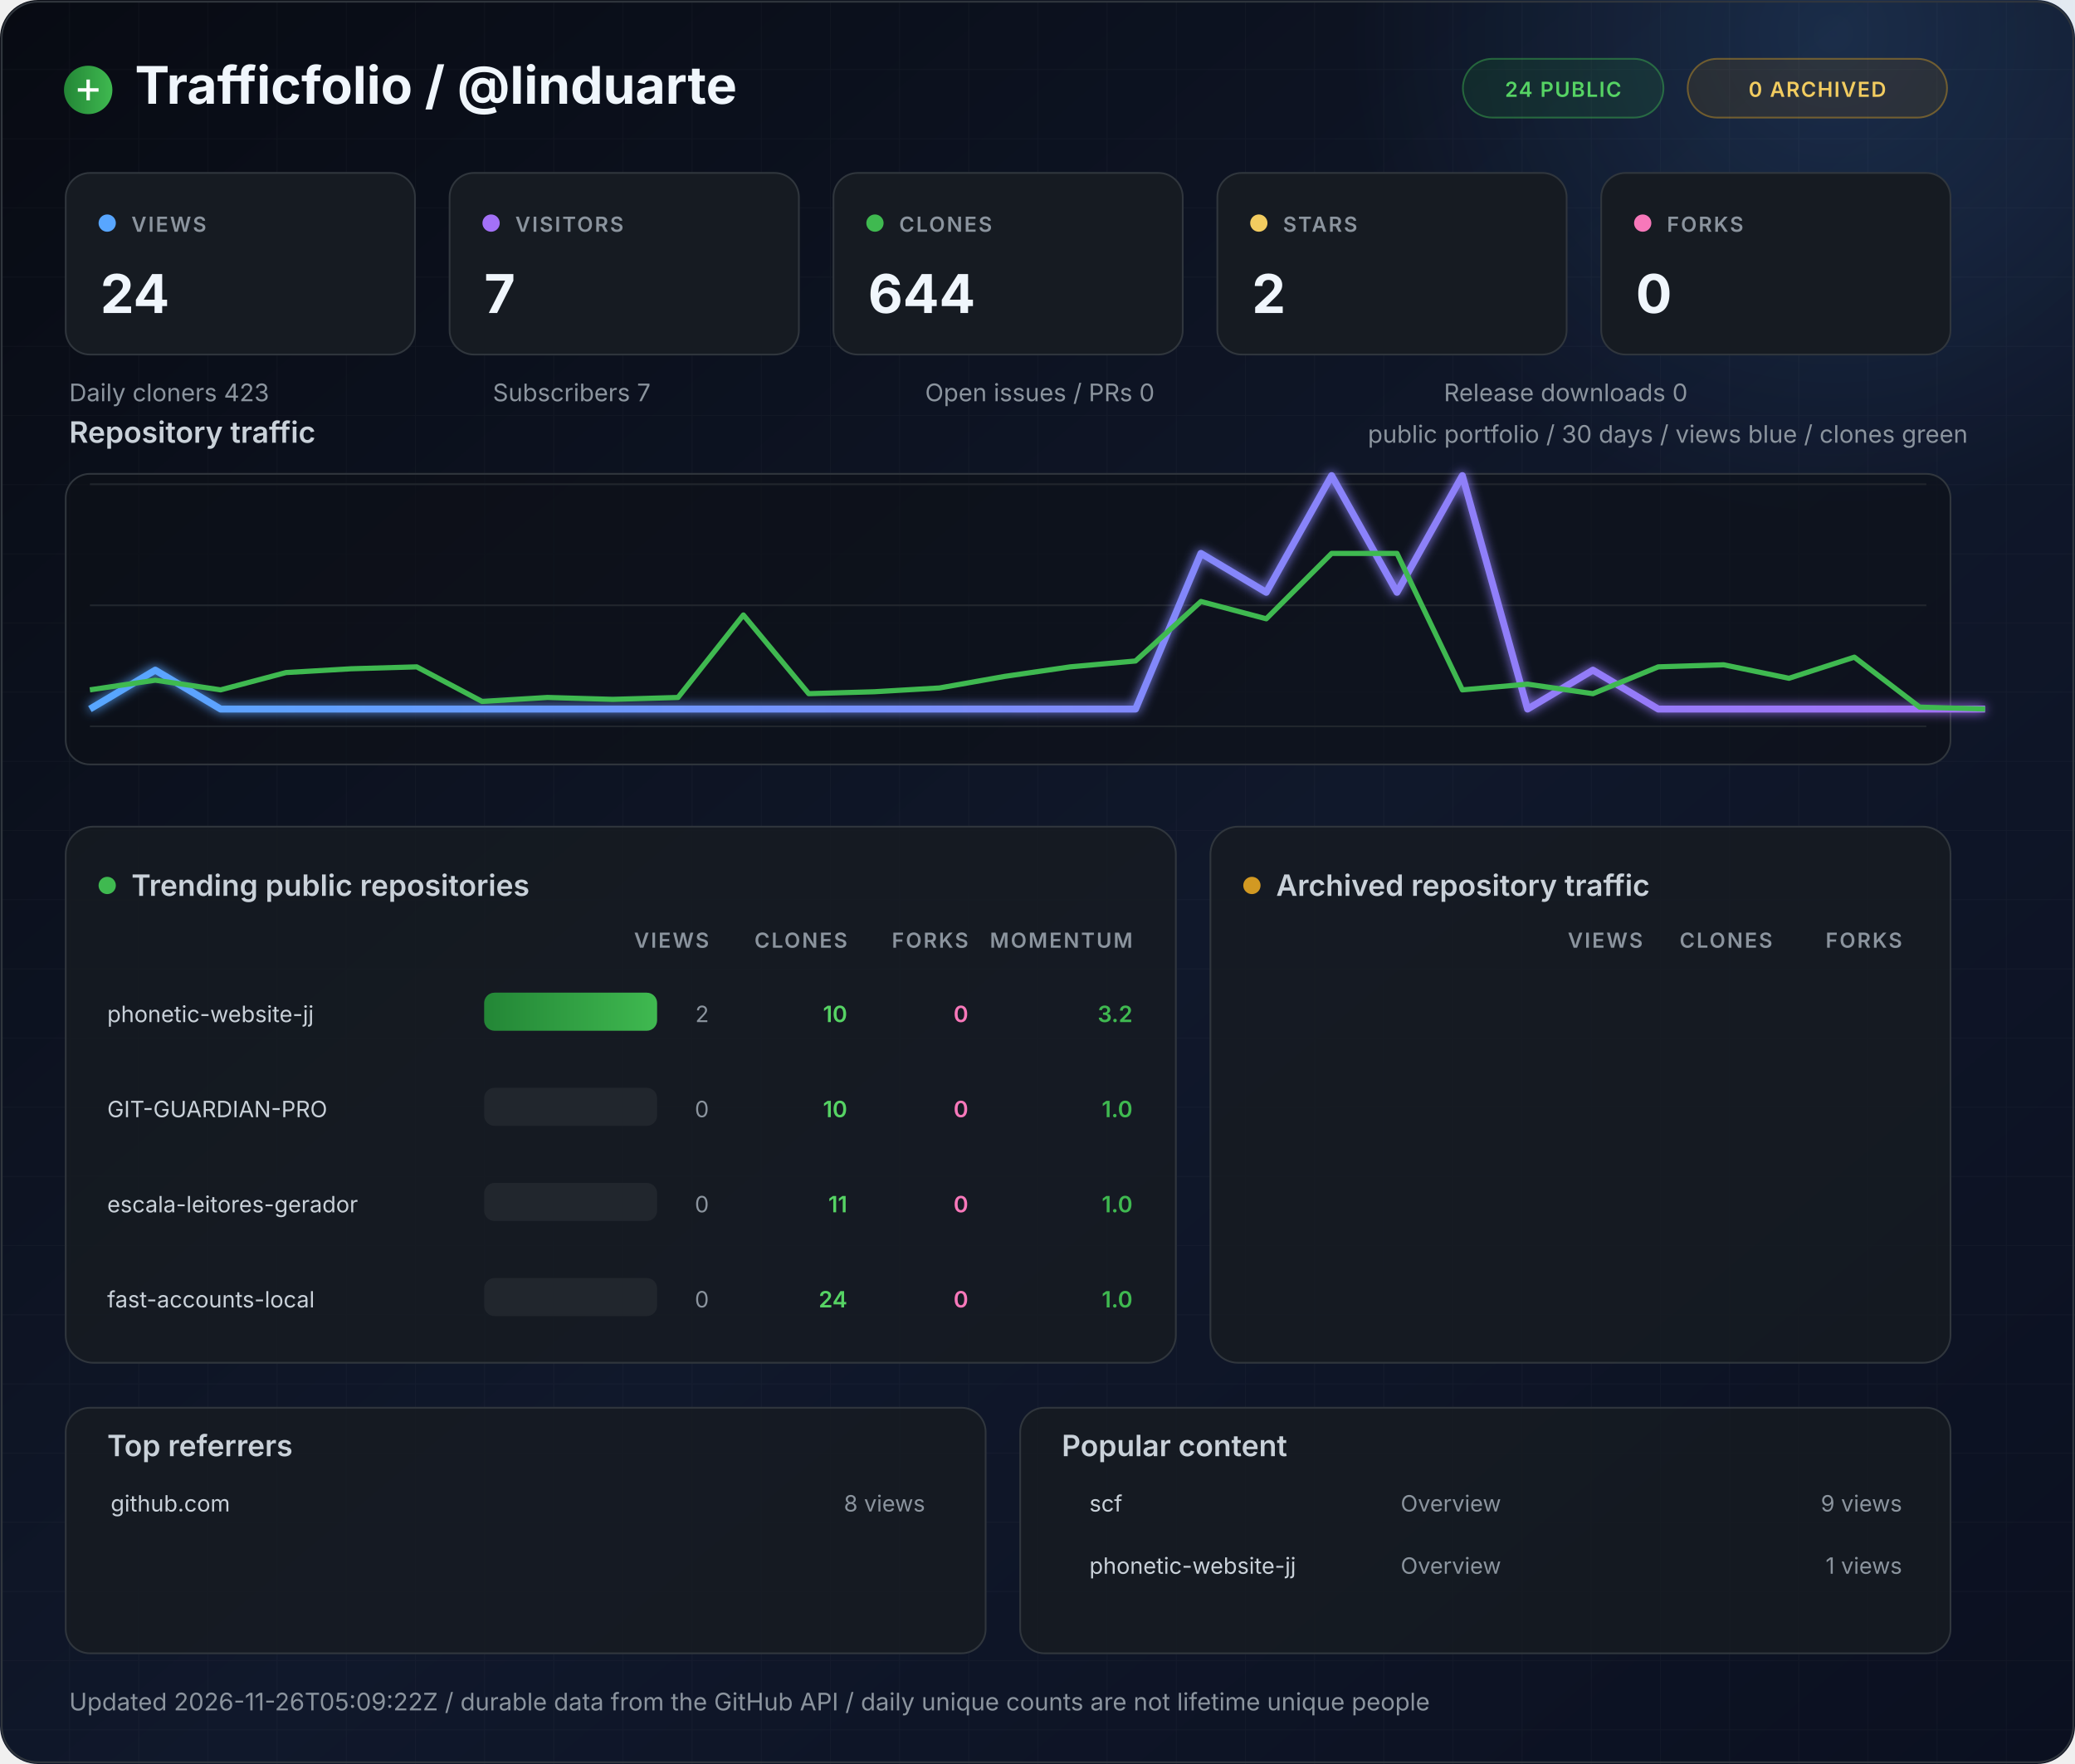
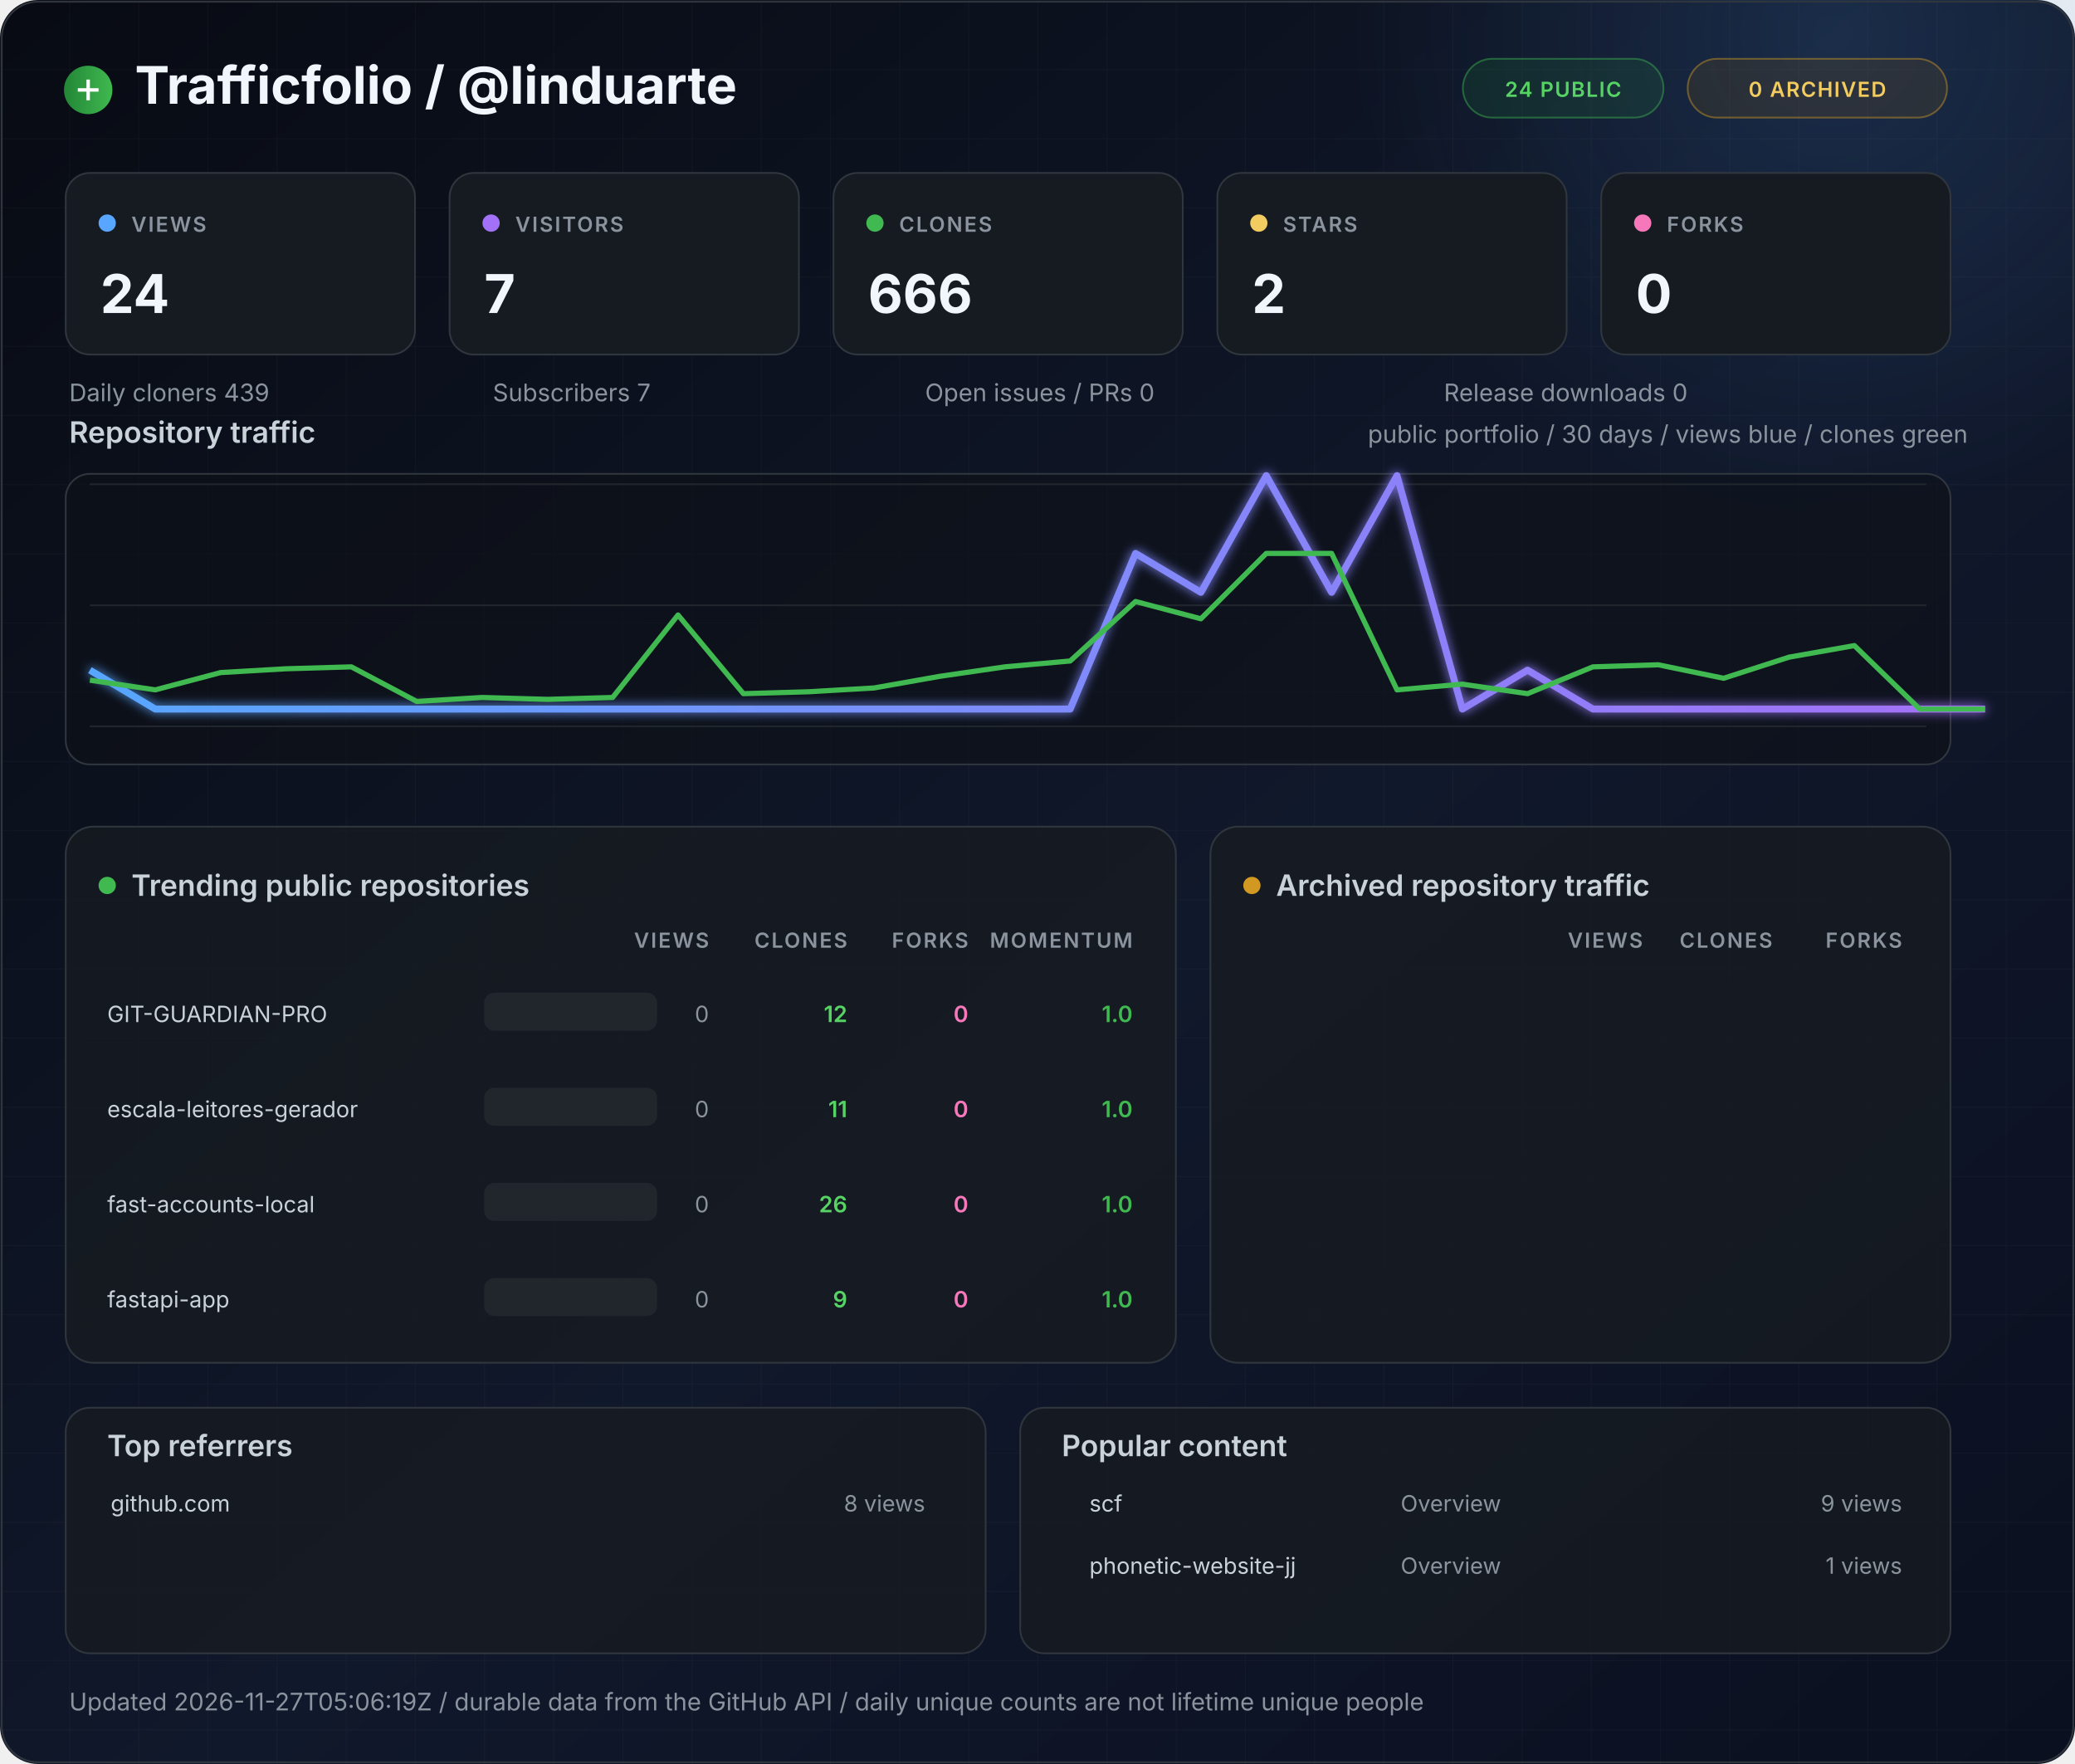
<svg xmlns="http://www.w3.org/2000/svg" width="1200" height="1020" viewBox="0 0 1200 1020" role="img" aria-label="Trafficfolio GitHub analytics dashboard for linduarte">
  <defs>
    <linearGradient id="bg" x1="0" y1="0" x2="1" y2="1">
      <stop stop-color="#080b13" />
      <stop offset=".55" stop-color="#10182b" />
      <stop offset="1" stop-color="#0b1020" />
    </linearGradient>
    <linearGradient id="line" x1="0" y1="0" x2="1" y2="0">
      <stop stop-color="#58a6ff" />
      <stop offset="1" stop-color="#a371f7" />
    </linearGradient>
    <linearGradient id="bar" x1="0" y1="0" x2="1" y2="0">
      <stop stop-color="#238636" />
      <stop offset="1" stop-color="#3fb950" />
    </linearGradient>
    <linearGradient id="archiveBar" x1="0" y1="0" x2="1" y2="0">
      <stop stop-color="#9e6a03" />
      <stop offset="1" stop-color="#f2cc60" />
    </linearGradient>
    <radialGradient id="ambient">
      <stop stop-color="#58a6ff" stop-opacity=".16" />
      <stop offset="1" stop-color="#58a6ff" stop-opacity="0" />
    </radialGradient>
    <pattern id="grid" width="40" height="40" patternUnits="userSpaceOnUse">
      <path d="M40 0H0V40" fill="none" stroke="#ffffff" stroke-opacity=".025" />
    </pattern>
    <filter id="glow">
      <feGaussianBlur stdDeviation="3" result="b" />
      <feMerge>
        <feMergeNode in="b" />
        <feMergeNode in="SourceGraphic" />
      </feMerge>
    </filter>
    <style>
    .title{font:750 30px -apple-system,BlinkMacSystemFont,"Segoe UI",sans-serif;fill:#f0f6fc}
    .subtitle{font:14px -apple-system,BlinkMacSystemFont,"Segoe UI",sans-serif;fill:#8b949e}
    .label{font:600 12px -apple-system,BlinkMacSystemFont,"Segoe UI",sans-serif;fill:#8b949e;letter-spacing:1px}
    .metric{font:700 31px -apple-system,BlinkMacSystemFont,"Segoe UI",sans-serif;fill:#f0f6fc}
    .section{font:600 17px -apple-system,BlinkMacSystemFont,"Segoe UI",sans-serif;fill:#c9d1d9}
    .repo,.value,.trend,.archive,.clone,.fork{font:13px -apple-system,BlinkMacSystemFont,"Segoe UI",sans-serif;fill:#c9d1d9}
    .value{fill:#8b949e} .trend{fill:#3fb950;font-weight:600} .archive{fill:#d29922}
    .clone{fill:#56d364;font-weight:600} .fork{fill:#f778ba;font-weight:600}
    .pill{font:600 12px -apple-system,BlinkMacSystemFont,"Segoe UI",sans-serif;letter-spacing:.7px}
  </style>
  </defs>
  <rect width="1200" height="1020" rx="22" fill="url(#bg)" />
  <rect width="1200" height="1020" rx="22" fill="url(#grid)" />
  <circle cx="1060" cy="20" r="280" fill="url(#ambient)" />
  <rect x="1" y="1" width="1198" height="1018" rx="21" fill="none" stroke="#30363d" />
  <circle cx="51" cy="52" r="14" fill="url(#bar)" />
  <path d="M45 52h12M51 46v12" stroke="#fff" stroke-width="2" />
  <text x="78" y="60" class="title">Trafficfolio / @linduarte</text>
  <rect x="846" y="34" width="116" height="34" rx="17" fill="#238636" fill-opacity=".16" stroke="#3fb950" stroke-opacity=".45" />
  <text x="904" y="56" text-anchor="middle" class="pill" fill="#56d364">24 PUBLIC</text>
  <rect x="976" y="34" width="150" height="34" rx="17" fill="#9e6a03" fill-opacity=".14" stroke="#d29922" stroke-opacity=".45" />
  <text x="1051" y="56" text-anchor="middle" class="pill" fill="#f2cc60">0 ARCHIVED</text>
  <rect x="38" y="100" width="202" height="105" rx="14" fill="#161b22" stroke="#30363d" />
  <circle cx="62" cy="129" r="5" fill="#58a6ff" />
  <text x="76" y="134" class="label">VIEWS</text>
  <text x="58" y="181" class="metric">24</text>
  <rect x="260" y="100" width="202" height="105" rx="14" fill="#161b22" stroke="#30363d" />
  <circle cx="284" cy="129" r="5" fill="#a371f7" />
  <text x="298" y="134" class="label">VISITORS</text>
  <text x="280" y="181" class="metric">7</text>
  <rect x="482" y="100" width="202" height="105" rx="14" fill="#161b22" stroke="#30363d" />
  <circle cx="506" cy="129" r="5" fill="#3fb950" />
  <text x="520" y="134" class="label">CLONES</text>
-   <text x="502" y="181" class="metric">644</text>
+   <text x="502" y="181" class="metric">666</text>
  <rect x="704" y="100" width="202" height="105" rx="14" fill="#161b22" stroke="#30363d" />
  <circle cx="728" cy="129" r="5" fill="#f2cc60" />
  <text x="742" y="134" class="label">STARS</text>
  <text x="724" y="181" class="metric">2</text>
  <rect x="926" y="100" width="202" height="105" rx="14" fill="#161b22" stroke="#30363d" />
  <circle cx="950" cy="129" r="5" fill="#f778ba" />
  <text x="964" y="134" class="label">FORKS</text>
  <text x="946" y="181" class="metric">0</text>
-   <text x="40" y="232" class="subtitle">Daily cloners 423</text>
+   <text x="40" y="232" class="subtitle">Daily cloners 439</text>
  <text x="285" y="232" class="subtitle">Subscribers 7</text>
  <text x="535" y="232" class="subtitle">Open issues / PRs 0</text>
  <text x="835" y="232" class="subtitle">Release downloads 0</text>
  <text x="40" y="256" class="section">Repository traffic</text>
  <text x="1138" y="256" text-anchor="end" class="subtitle">public portfolio / 30 days / views blue / clones green</text>
  <rect x="38" y="274" width="1090" height="168" rx="14" fill="#0d1117" fill-opacity=".62" stroke="#30363d" />
  <line x1="52" y1="420" x2="1114" y2="420" stroke="#21262d" />
  <line x1="52" y1="350" x2="1114" y2="350" stroke="#21262d" />
  <line x1="52" y1="280" x2="1114" y2="280" stroke="#21262d" />
-   <polyline points="52.0,410.0 89.8,387.5 127.6,410.0 165.4,410.0 203.2,410.0 241.0,410.0 278.8,410.0 316.6,410.0 354.3,410.0 392.1,410.0 429.9,410.0 467.7,410.0 505.5,410.0 543.3,410.0 581.1,410.0 618.9,410.0 656.7,410.0 694.5,320.0 732.3,342.5 770.1,275.0 807.9,342.5 845.7,275.0 883.4,410.0 921.2,387.5 959.0,410.0 996.8,410.0 1034.6,410.0 1072.4,410.0 1110.2,410.0 1148.0,410.0" fill="none" stroke="url(#line)" stroke-width="4" stroke-linejoin="round" filter="url(#glow)" />
-   <polyline points="52.0,398.9 89.8,393.3 127.6,398.9 165.4,388.9 203.2,386.7 241.0,385.6 278.8,405.6 316.6,403.3 354.3,404.4 392.1,403.3 429.9,355.6 467.7,401.1 505.5,400.0 543.3,397.8 581.1,391.1 618.9,385.6 656.7,382.2 694.5,347.8 732.3,357.8 770.1,320.0 807.9,320.0 845.7,398.9 883.4,395.6 921.2,401.1 959.0,385.6 996.8,384.4 1034.6,392.2 1072.4,380.0 1110.2,408.9 1148.0,410.0" fill="none" stroke="#3fb950" stroke-width="3" stroke-linejoin="round" />
+   <polyline points="52.0,387.5 89.8,410.0 127.6,410.0 165.4,410.0 203.2,410.0 241.0,410.0 278.8,410.0 316.6,410.0 354.3,410.0 392.1,410.0 429.9,410.0 467.7,410.0 505.5,410.0 543.3,410.0 581.1,410.0 618.9,410.0 656.7,320.0 694.5,342.5 732.3,275.0 770.1,342.5 807.9,275.0 845.7,410.0 883.4,387.5 921.2,410.0 959.0,410.0 996.8,410.0 1034.6,410.0 1072.4,410.0 1110.2,410.0 1148.0,410.0" fill="none" stroke="url(#line)" stroke-width="4" stroke-linejoin="round" filter="url(#glow)" />
+   <polyline points="52.0,393.3 89.8,398.9 127.6,388.9 165.4,386.7 203.2,385.6 241.0,405.6 278.8,403.3 316.6,404.4 354.3,403.3 392.1,355.6 429.9,401.1 467.7,400.0 505.5,397.8 543.3,391.1 581.1,385.6 618.9,382.2 656.7,347.8 694.5,357.8 732.3,320.0 770.1,320.0 807.9,398.9 845.7,395.6 883.4,401.1 921.2,385.6 959.0,384.4 996.8,392.2 1034.6,380.0 1072.4,373.3 1110.2,410.0 1148.0,410.0" fill="none" stroke="#3fb950" stroke-width="3" stroke-linejoin="round" />
  <rect x="38" y="478" width="642" height="310" rx="16" fill="#161b22" fill-opacity=".82" stroke="#30363d" />
  <circle cx="62" cy="512" r="5" fill="#3fb950" />
  <text x="76" y="518" class="section">Trending public repositories</text>
  <text x="410" y="548" text-anchor="end" class="label">VIEWS</text>
  <text x="490" y="548" text-anchor="end" class="label">CLONES</text>
  <text x="560" y="548" text-anchor="end" class="label">FORKS</text>
  <text x="655" y="548" text-anchor="end" class="label">MOMENTUM</text>
-   <text x="62" y="591" class="repo">phonetic-website-jj</text>
+   <text x="62" y="591" class="repo">GIT-GUARDIAN-PRO</text>
  <rect x="280" y="574" width="100" height="22" rx="6" fill="#21262d" />
-   <rect x="280" y="574" width="100" height="22" rx="6" fill="url(#bar)" />
-   <text x="410" y="591" text-anchor="end" class="value">2</text>
-   <text x="490" y="591" text-anchor="end" class="clone">10</text>
+   <rect x="280" y="574" width="0" height="22" rx="6" fill="url(#bar)" />
+   <text x="410" y="591" text-anchor="end" class="value">0</text>
+   <text x="490" y="591" text-anchor="end" class="clone">12</text>
  <text x="560" y="591" text-anchor="end" class="fork">0</text>
-   <text x="655" y="591" text-anchor="end" class="trend">3.2</text>
-   <text x="62" y="646" class="repo">GIT-GUARDIAN-PRO</text>
+   <text x="655" y="591" text-anchor="end" class="trend">1.0</text>
+   <text x="62" y="646" class="repo">escala-leitores-gerador</text>
  <rect x="280" y="629" width="100" height="22" rx="6" fill="#21262d" />
  <rect x="280" y="629" width="0" height="22" rx="6" fill="url(#bar)" />
  <text x="410" y="646" text-anchor="end" class="value">0</text>
-   <text x="490" y="646" text-anchor="end" class="clone">10</text>
+   <text x="490" y="646" text-anchor="end" class="clone">11</text>
  <text x="560" y="646" text-anchor="end" class="fork">0</text>
  <text x="655" y="646" text-anchor="end" class="trend">1.0</text>
-   <text x="62" y="701" class="repo">escala-leitores-gerador</text>
+   <text x="62" y="701" class="repo">fast-accounts-local</text>
  <rect x="280" y="684" width="100" height="22" rx="6" fill="#21262d" />
  <rect x="280" y="684" width="0" height="22" rx="6" fill="url(#bar)" />
  <text x="410" y="701" text-anchor="end" class="value">0</text>
-   <text x="490" y="701" text-anchor="end" class="clone">11</text>
+   <text x="490" y="701" text-anchor="end" class="clone">26</text>
  <text x="560" y="701" text-anchor="end" class="fork">0</text>
  <text x="655" y="701" text-anchor="end" class="trend">1.0</text>
-   <text x="62" y="756" class="repo">fast-accounts-local</text>
+   <text x="62" y="756" class="repo">fastapi-app</text>
  <rect x="280" y="739" width="100" height="22" rx="6" fill="#21262d" />
  <rect x="280" y="739" width="0" height="22" rx="6" fill="url(#bar)" />
  <text x="410" y="756" text-anchor="end" class="value">0</text>
-   <text x="490" y="756" text-anchor="end" class="clone">24</text>
+   <text x="490" y="756" text-anchor="end" class="clone">9</text>
  <text x="560" y="756" text-anchor="end" class="fork">0</text>
  <text x="655" y="756" text-anchor="end" class="trend">1.0</text>
  <rect x="700" y="478" width="428" height="310" rx="16" fill="#161b22" fill-opacity=".82" stroke="#30363d" />
  <circle cx="724" cy="512" r="5" fill="#d29922" />
  <text x="738" y="518" class="section">Archived repository traffic</text>
  <text x="950" y="548" text-anchor="end" class="label">VIEWS</text>
  <text x="1025" y="548" text-anchor="end" class="label">CLONES</text>
  <text x="1100" y="548" text-anchor="end" class="label">FORKS</text>
  <rect x="38" y="814" width="532" height="142" rx="14" fill="#161b22" fill-opacity=".82" stroke="#30363d" />
  <text x="62" y="842" class="section">Top referrers</text>
  <text x="64" y="874" class="repo">github.com</text>
  <text x="535" y="874" text-anchor="end" class="value">8 views</text>
  <rect x="590" y="814" width="538" height="142" rx="14" fill="#161b22" fill-opacity=".82" stroke="#30363d" />
  <text x="614" y="842" class="section">Popular content</text>
  <text x="630" y="874" class="repo">scf</text>
  <text x="810" y="874" class="value">Overview</text>
  <text x="1100" y="874" text-anchor="end" class="value">9 views</text>
  <text x="630" y="910" class="repo">phonetic-website-jj</text>
  <text x="810" y="910" class="value">Overview</text>
  <text x="1100" y="910" text-anchor="end" class="value">1 views</text>
-   <text x="40" y="989" class="subtitle">Updated 2026-11-26T05:09:22Z / durable data from the GitHub API / daily unique counts are not lifetime unique people</text>
+   <text x="40" y="989" class="subtitle">Updated 2026-11-27T05:06:19Z / durable data from the GitHub API / daily unique counts are not lifetime unique people</text>
</svg>
